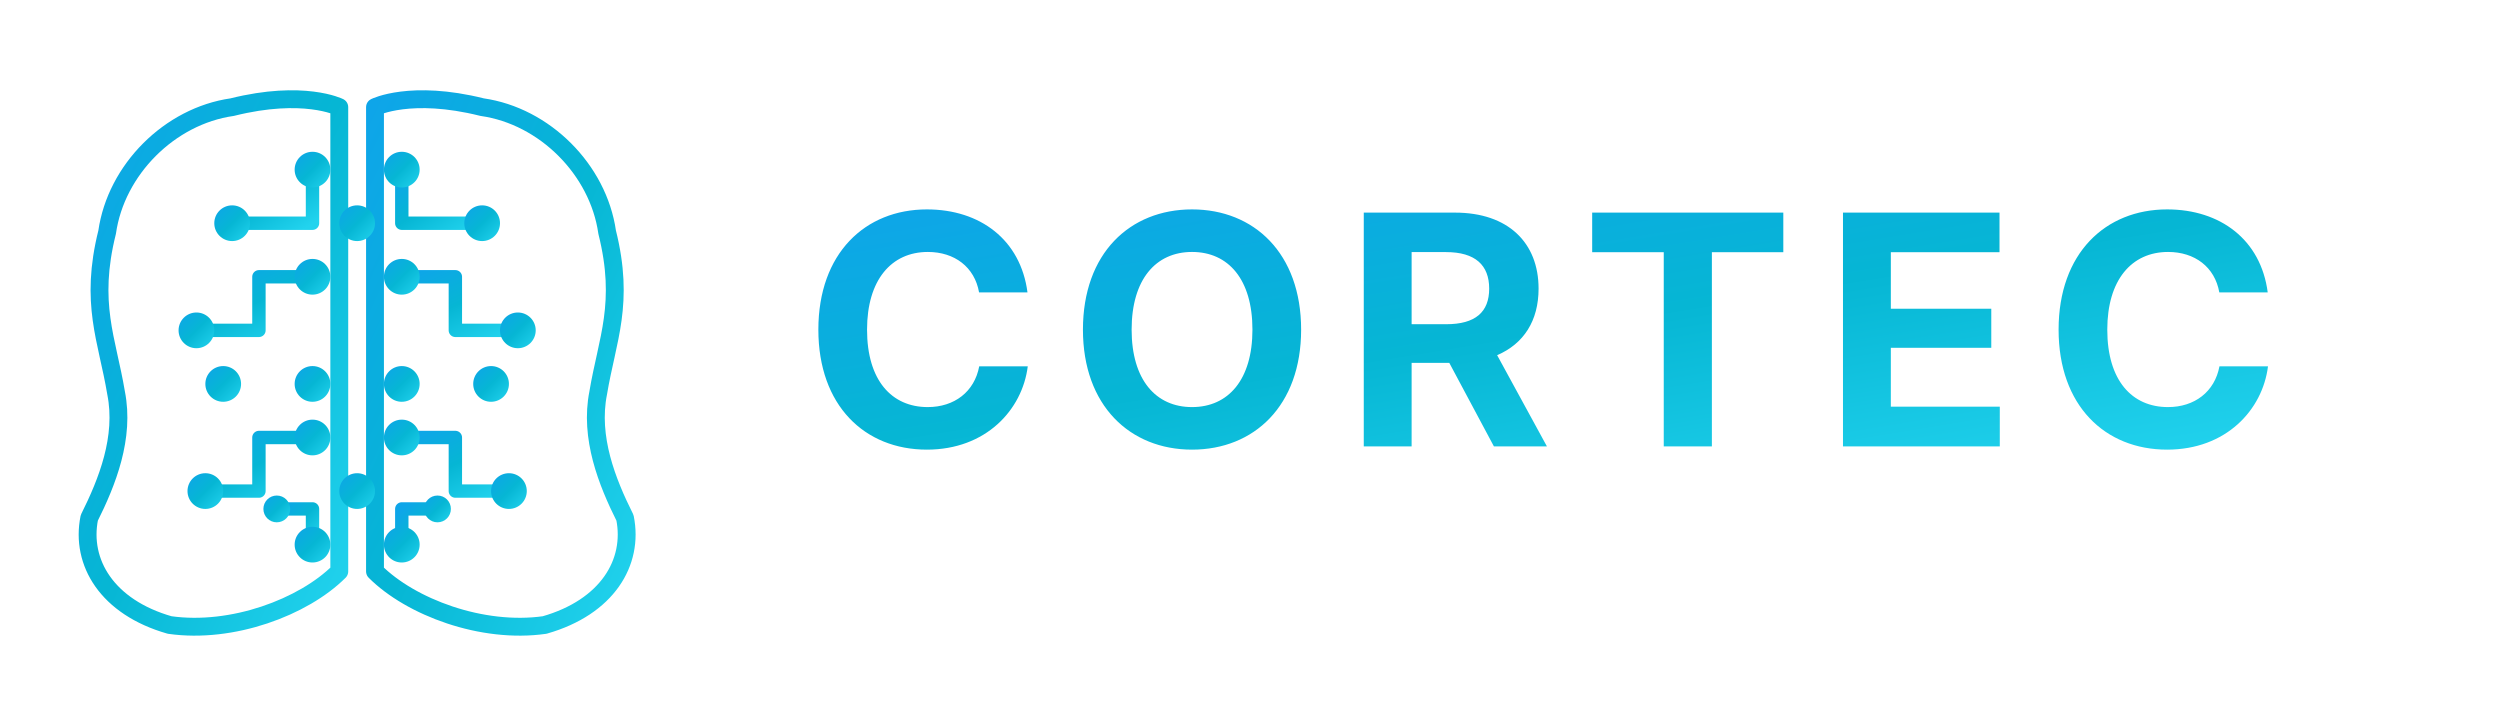
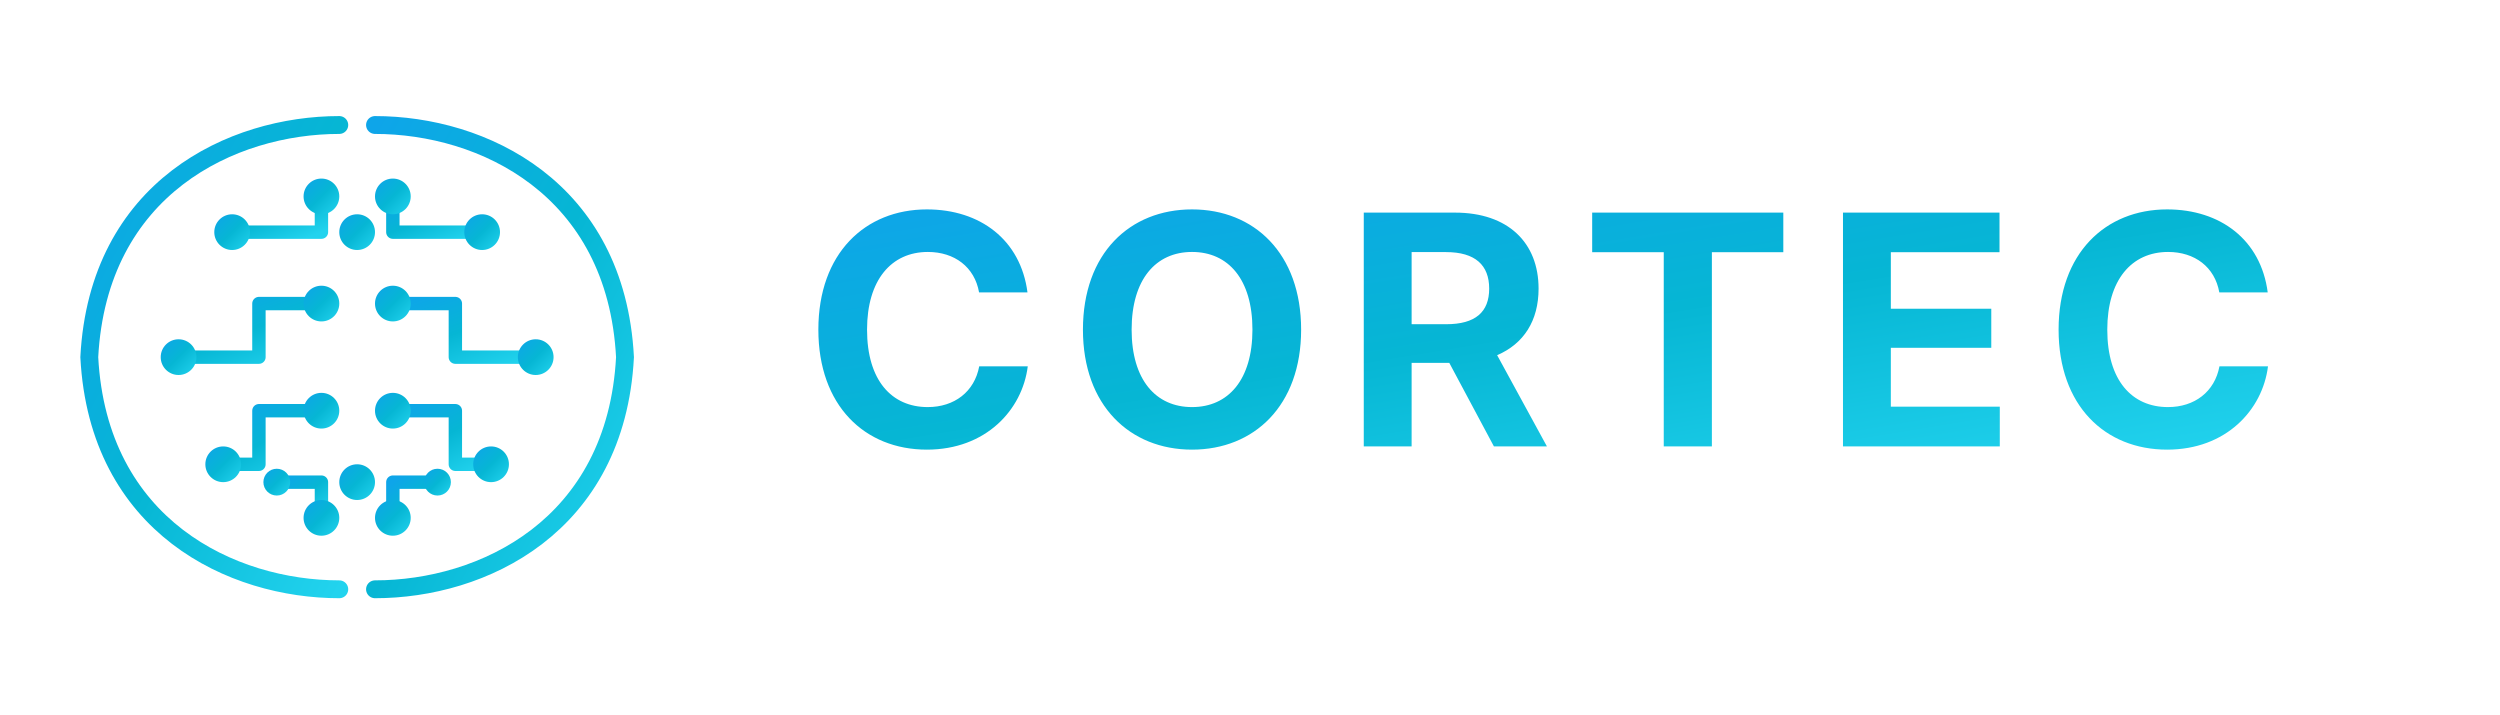
<svg xmlns="http://www.w3.org/2000/svg" viewBox="0 0 280 80" fill="none">
  <defs>
    <linearGradient id="cortecGradient" x1="0%" y1="0%" x2="100%" y2="100%">
      <stop offset="0%" stop-color="#0ea5e9" />
      <stop offset="50%" stop-color="#06b6d4" />
      <stop offset="100%" stop-color="#22d3ee" />
    </linearGradient>
  </defs>
  <g transform="translate(40, 40)">
-     <path d="M-2 -28              C-2 -28, -6 -30, -14 -28              C-21 -27, -27 -21, -28 -14              C-30 -6, -28 -2, -27 4              C-26 9, -28 14, -30 18              C-31 23, -28 28, -21 30              C-14 31, -6 28, -2 24              L-2 -28Z" stroke="url(#cortecGradient)" stroke-width="2" fill="none" stroke-linecap="round" stroke-linejoin="round" />
-     <path d="M2 -28              C2 -28, 6 -30, 14 -28              C21 -27, 27 -21, 28 -14              C30 -6, 28 -2, 27 4              C26 9, 28 14, 30 18              C31 23, 28 28, 21 30              C14 31, 6 28, 2 24              L2 -28Z" stroke="url(#cortecGradient)" stroke-width="2" fill="none" stroke-linecap="round" stroke-linejoin="round" />
-     <line x1="0" y1="-24" x2="0" y2="-15" stroke="url(#cortecGradient)" stroke-width="1.5" stroke-linecap="round" />
-     <line x1="0" y1="15" x2="0" y2="24" stroke="url(#cortecGradient)" stroke-width="1.5" stroke-linecap="round" />
-     <path d="M-5 -21 L-5 -15 L-14 -15" stroke="url(#cortecGradient)" stroke-width="1.5" fill="none" stroke-linecap="round" stroke-linejoin="round" />
-     <circle cx="-5" cy="-21" r="2" fill="url(#cortecGradient)" />
-     <circle cx="-14" cy="-15" r="2" fill="url(#cortecGradient)" />
-     <path d="M-5 -9 L-11 -9 L-11 -3 L-18 -3" stroke="url(#cortecGradient)" stroke-width="1.5" fill="none" stroke-linecap="round" stroke-linejoin="round" />
-     <circle cx="-5" cy="-9" r="2" fill="url(#cortecGradient)" />
-     <circle cx="-18" cy="-3" r="2" fill="url(#cortecGradient)" />
-     <path d="M-5 3 L-15 3" stroke="url(#cortecGradient)" stroke-width="1.5" fill="none" stroke-linecap="round" />
-     <circle cx="-5" cy="3" r="2" fill="url(#cortecGradient)" />
-     <circle cx="-15" cy="3" r="2" fill="url(#cortecGradient)" />
-     <path d="M-5 9 L-11 9 L-11 15 L-17 15" stroke="url(#cortecGradient)" stroke-width="1.5" fill="none" stroke-linecap="round" stroke-linejoin="round" />
-     <circle cx="-5" cy="9" r="2" fill="url(#cortecGradient)" />
-     <circle cx="-17" cy="15" r="2" fill="url(#cortecGradient)" />
-     <path d="M-5 21 L-5 17 L-9 17" stroke="url(#cortecGradient)" stroke-width="1.5" fill="none" stroke-linecap="round" stroke-linejoin="round" />
-     <circle cx="-5" cy="21" r="2" fill="url(#cortecGradient)" />
-     <circle cx="-9" cy="17" r="1.5" fill="url(#cortecGradient)" />
-     <path d="M5 -21 L5 -15 L14 -15" stroke="url(#cortecGradient)" stroke-width="1.5" fill="none" stroke-linecap="round" stroke-linejoin="round" />
-     <circle cx="5" cy="-21" r="2" fill="url(#cortecGradient)" />
-     <circle cx="14" cy="-15" r="2" fill="url(#cortecGradient)" />
-     <path d="M5 -9 L11 -9 L11 -3 L18 -3" stroke="url(#cortecGradient)" stroke-width="1.5" fill="none" stroke-linecap="round" stroke-linejoin="round" />
-     <circle cx="5" cy="-9" r="2" fill="url(#cortecGradient)" />
-     <circle cx="18" cy="-3" r="2" fill="url(#cortecGradient)" />
-     <path d="M5 3 L15 3" stroke="url(#cortecGradient)" stroke-width="1.5" fill="none" stroke-linecap="round" />
-     <circle cx="5" cy="3" r="2" fill="url(#cortecGradient)" />
-     <circle cx="15" cy="3" r="2" fill="url(#cortecGradient)" />
-     <path d="M5 9 L11 9 L11 15 L17 15" stroke="url(#cortecGradient)" stroke-width="1.5" fill="none" stroke-linecap="round" stroke-linejoin="round" />
-     <circle cx="5" cy="9" r="2" fill="url(#cortecGradient)" />
-     <circle cx="17" cy="15" r="2" fill="url(#cortecGradient)" />
-     <path d="M5 21 L5 17 L9 17" stroke="url(#cortecGradient)" stroke-width="1.5" fill="none" stroke-linecap="round" stroke-linejoin="round" />
-     <circle cx="5" cy="21" r="2" fill="url(#cortecGradient)" />
-     <circle cx="9" cy="17" r="1.5" fill="url(#cortecGradient)" />
-     <circle cx="0" cy="-15" r="2" fill="url(#cortecGradient)" />
-     <circle cx="0" cy="15" r="2" fill="url(#cortecGradient)" />
+     <path d="M-2 -26 C-14 -26, -29 -19, -30 0 C-29 19, -14 26, -2 26" stroke="url(#cortecGradient)" stroke-width="2" fill="none" stroke-linecap="round" />
+     <path d="M2 -26 C14 -26, 29 -19, 30 0 C29 19, 14 26, 2 26" stroke="url(#cortecGradient)" stroke-width="2" fill="none" stroke-linecap="round" />
+     <line x1="0" y1="-22" x2="0" y2="-14" stroke="url(#cortecGradient)" stroke-width="1.5" stroke-linecap="round" />
+     <line x1="0" y1="14" x2="0" y2="22" stroke="url(#cortecGradient)" stroke-width="1.5" stroke-linecap="round" />
+     <path d="M-4 -18 L-4 -14 L-14 -14" stroke="url(#cortecGradient)" stroke-width="1.5" fill="none" stroke-linecap="round" stroke-linejoin="round" />
+     <circle cx="-4" cy="-18" r="2" fill="url(#cortecGradient)" />
+     <circle cx="-14" cy="-14" r="2" fill="url(#cortecGradient)" />
+     <path d="M-4 -6 L-11 -6 L-11 0 L-20 0" stroke="url(#cortecGradient)" stroke-width="1.5" fill="none" stroke-linecap="round" stroke-linejoin="round" />
+     <circle cx="-4" cy="-6" r="2" fill="url(#cortecGradient)" />
+     <circle cx="-20" cy="0" r="2" fill="url(#cortecGradient)" />
+     <path d="M-4 6 L-11 6 L-11 12 L-15 12" stroke="url(#cortecGradient)" stroke-width="1.5" fill="none" stroke-linecap="round" stroke-linejoin="round" />
+     <circle cx="-4" cy="6" r="2" fill="url(#cortecGradient)" />
+     <circle cx="-15" cy="12" r="2" fill="url(#cortecGradient)" />
+     <path d="M-4 18 L-4 14 L-9 14" stroke="url(#cortecGradient)" stroke-width="1.5" fill="none" stroke-linecap="round" stroke-linejoin="round" />
+     <circle cx="-4" cy="18" r="2" fill="url(#cortecGradient)" />
+     <circle cx="-9" cy="14" r="1.5" fill="url(#cortecGradient)" />
+     <path d="M4 -18 L4 -14 L14 -14" stroke="url(#cortecGradient)" stroke-width="1.5" fill="none" stroke-linecap="round" stroke-linejoin="round" />
+     <circle cx="4" cy="-18" r="2" fill="url(#cortecGradient)" />
+     <circle cx="14" cy="-14" r="2" fill="url(#cortecGradient)" />
+     <path d="M4 -6 L11 -6 L11 0 L20 0" stroke="url(#cortecGradient)" stroke-width="1.5" fill="none" stroke-linecap="round" stroke-linejoin="round" />
+     <circle cx="4" cy="-6" r="2" fill="url(#cortecGradient)" />
+     <circle cx="20" cy="0" r="2" fill="url(#cortecGradient)" />
+     <path d="M4 6 L11 6 L11 12 L15 12" stroke="url(#cortecGradient)" stroke-width="1.5" fill="none" stroke-linecap="round" stroke-linejoin="round" />
+     <circle cx="4" cy="6" r="2" fill="url(#cortecGradient)" />
+     <circle cx="15" cy="12" r="2" fill="url(#cortecGradient)" />
+     <path d="M4 18 L4 14 L9 14" stroke="url(#cortecGradient)" stroke-width="1.5" fill="none" stroke-linecap="round" stroke-linejoin="round" />
+     <circle cx="4" cy="18" r="2" fill="url(#cortecGradient)" />
+     <circle cx="9" cy="14" r="1.5" fill="url(#cortecGradient)" />
+     <circle cx="0" cy="-14" r="2" fill="url(#cortecGradient)" />
+     <circle cx="0" cy="14" r="2" fill="url(#cortecGradient)" />
  </g>
  <text x="90" y="50" font-family="system-ui, -apple-system, 'Segoe UI', sans-serif" font-size="36" font-weight="700" fill="url(#cortecGradient)" letter-spacing="3">CORTEC</text>
</svg>
